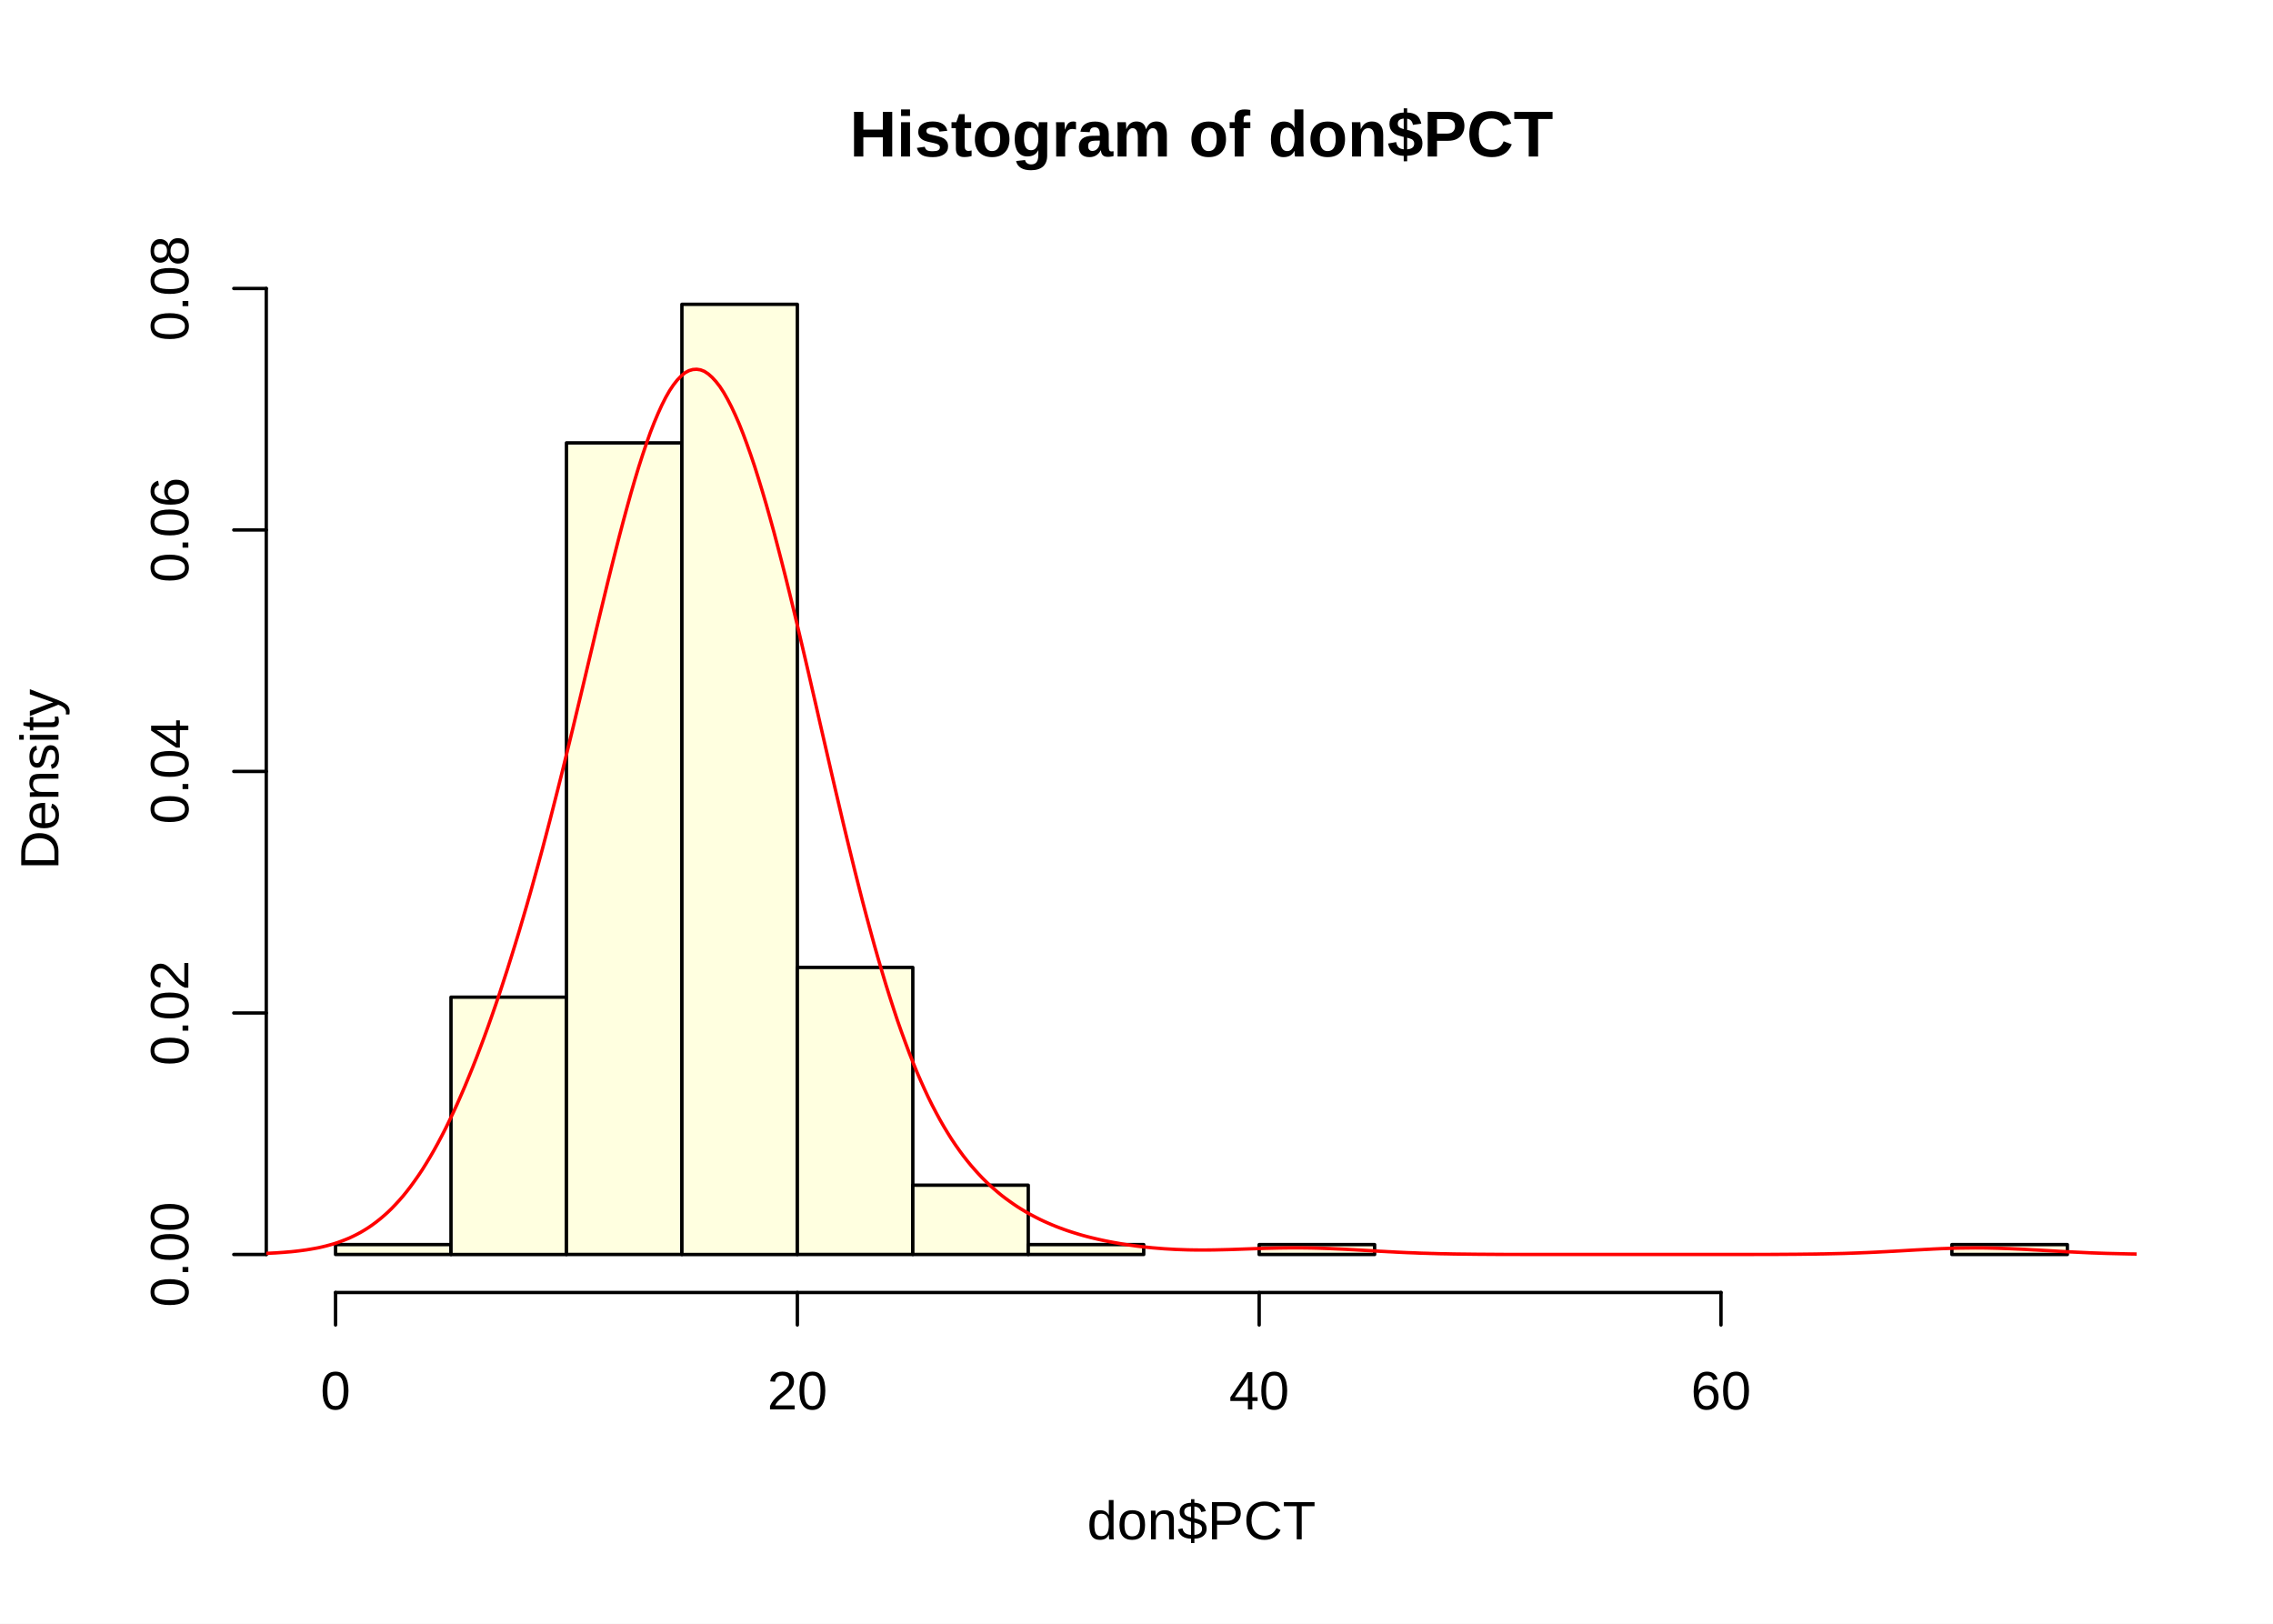
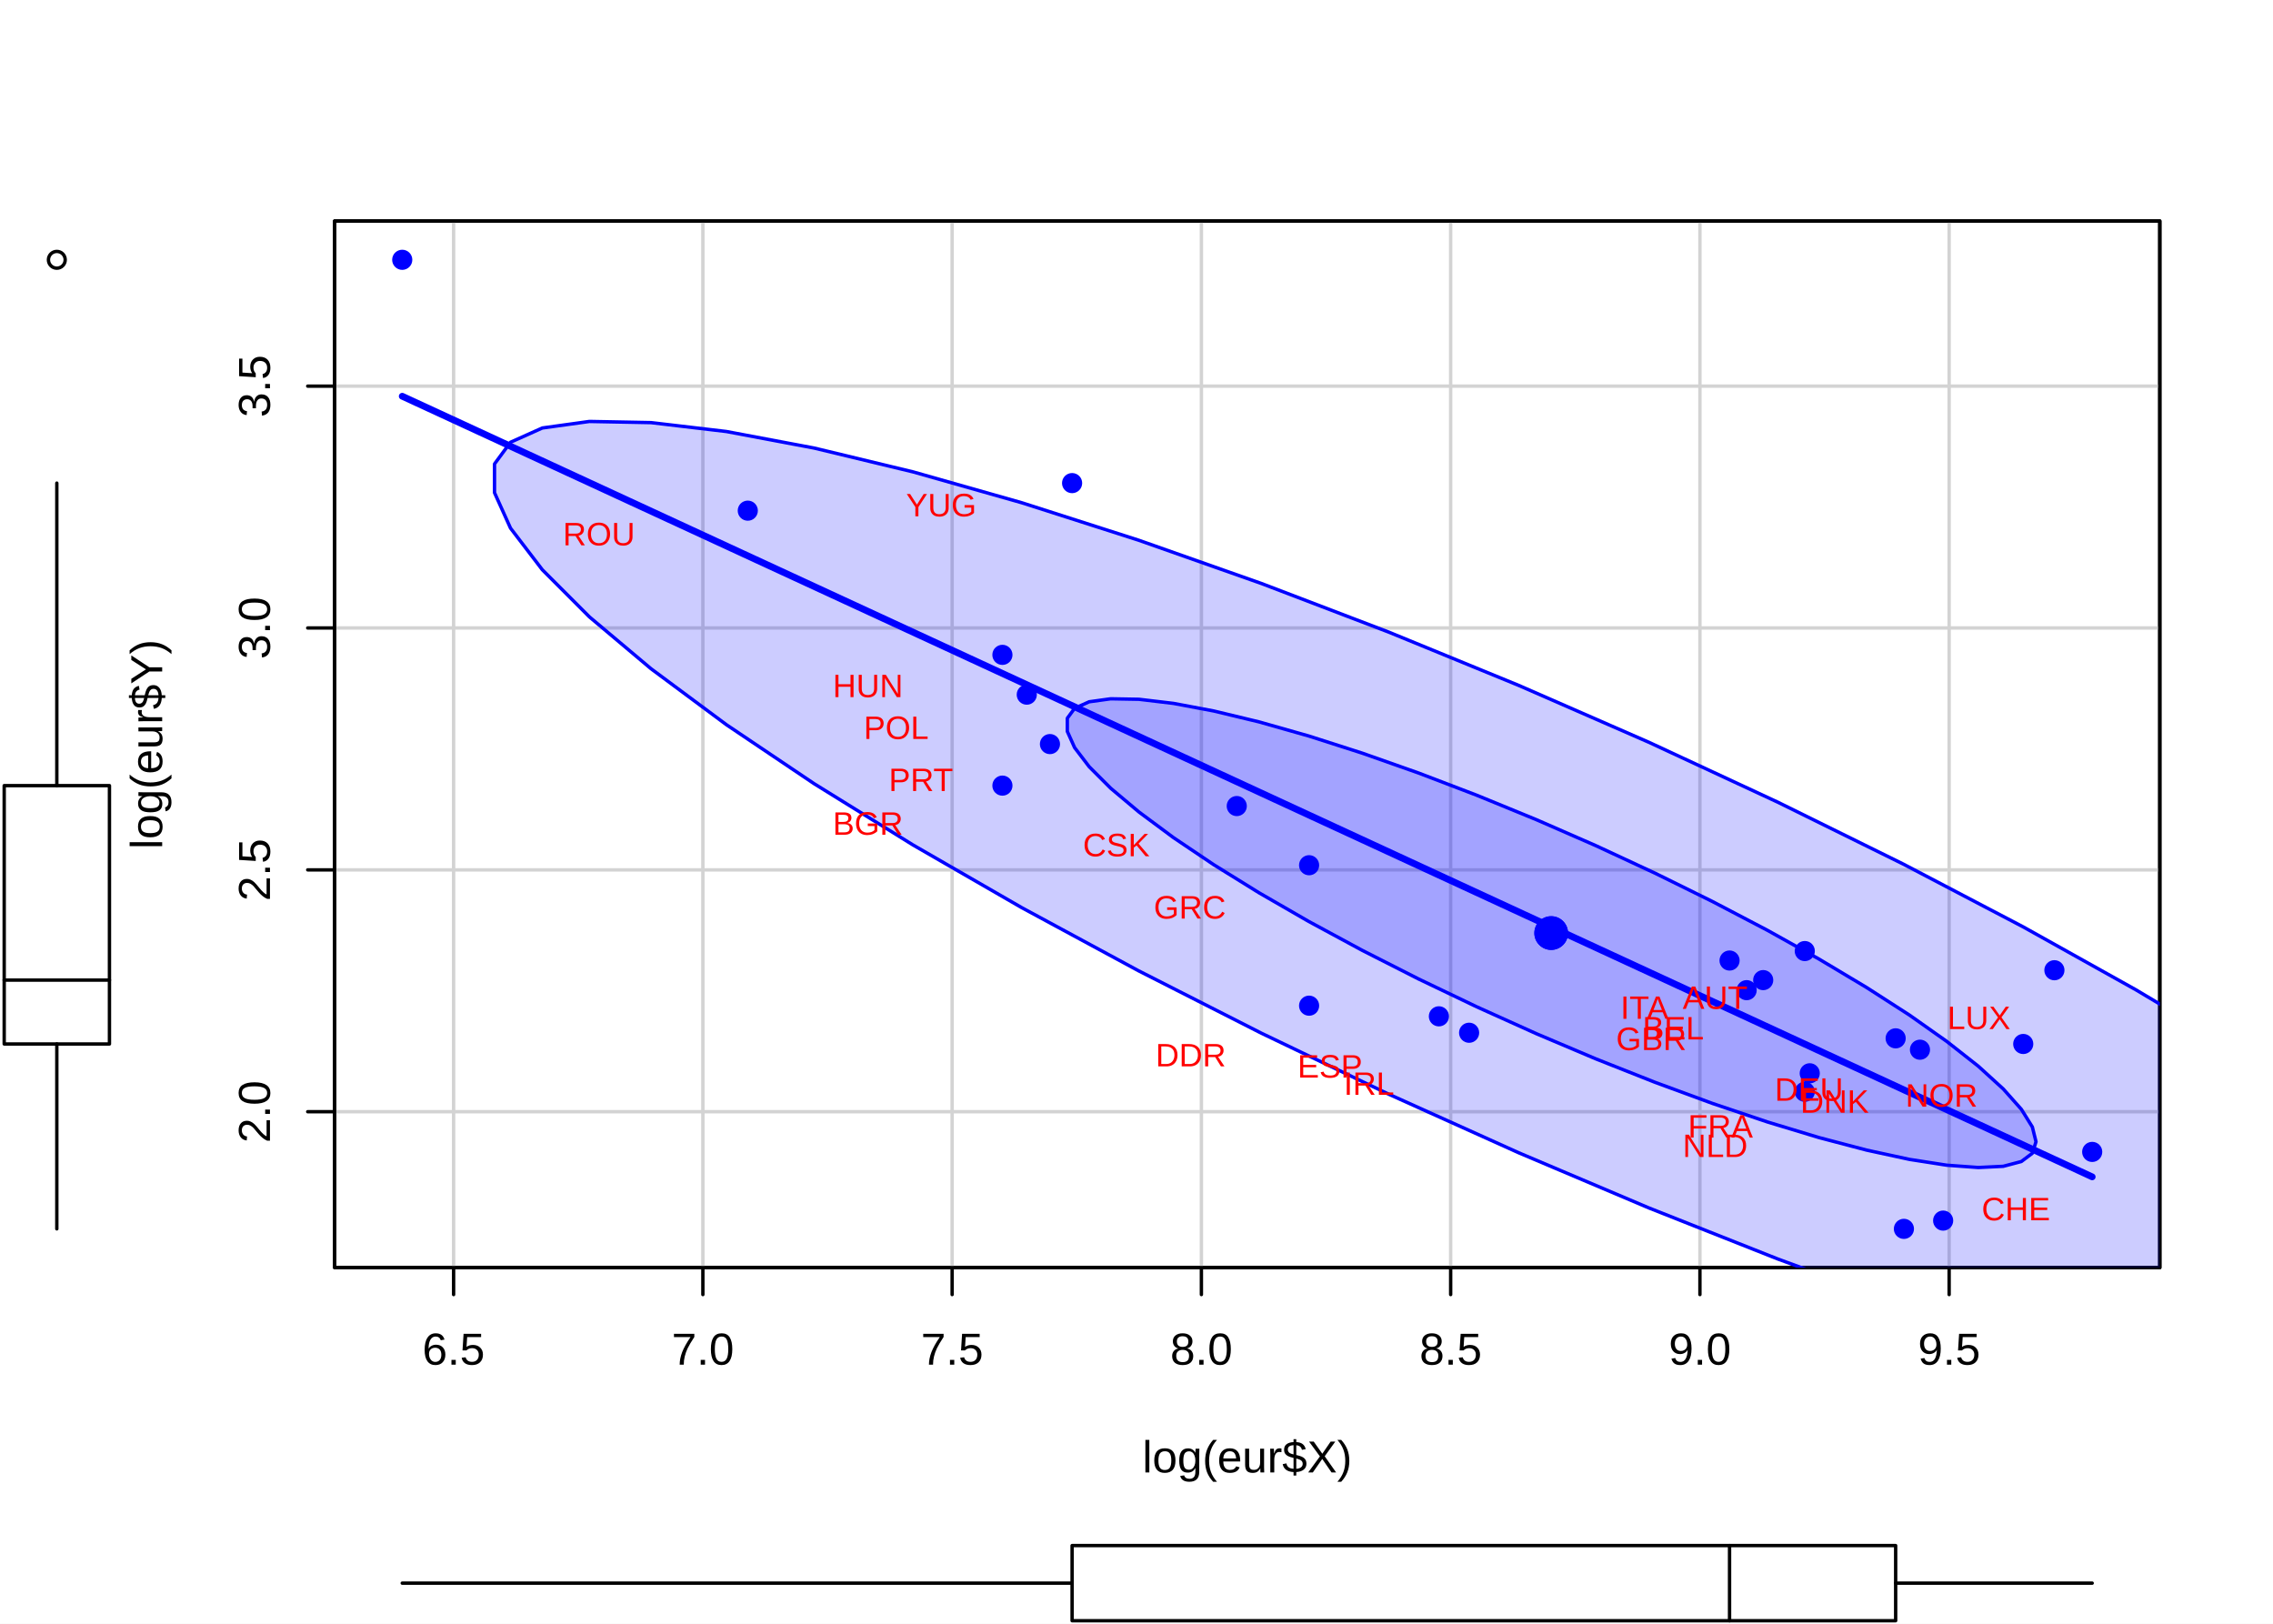
<svg xmlns="http://www.w3.org/2000/svg" class="svglite" width="504.00pt" height="360.00pt" viewBox="0 0 504.00 360.00">
  <defs>
    <style type="text/css">
    .svglite line, .svglite polyline, .svglite polygon, .svglite path, .svglite rect, .svglite circle {
      fill: none;
      stroke: #000000;
      stroke-linecap: round;
      stroke-linejoin: round;
      stroke-miterlimit: 10.00;
    }
    .svglite text {
      white-space: pre;
    }
  </style>
  </defs>
  <rect width="100%" height="100%" style="stroke: none; fill: #FFFFFF;" />
  <defs>
    <clipPath id="cpMC4wMHw1MDQuMDB8MC4wMHwzNjAuMDA=">
      <rect x="0.00" y="0.00" width="504.00" height="360.00" />
    </clipPath>
  </defs>
  <g clip-path="url(#cpMC4wMHw1MDQuMDB8MC4wMHwzNjAuMDA=)">
-     <text x="266.40" y="34.70" text-anchor="middle" style="font-size: 14.40px; font-weight: bold; font-family: &quot;Arial&quot;;" textLength="155.92px" lengthAdjust="spacingAndGlyphs">Histogram of don$PCT</text>
-     <text x="266.40" y="341.28" text-anchor="middle" style="font-size: 12.00px; font-family: &quot;Arial&quot;;" textLength="50.70px" lengthAdjust="spacingAndGlyphs">don$PCT</text>
-     <text transform="translate(12.96,172.80) rotate(-90)" text-anchor="middle" style="font-size: 12.00px; font-family: &quot;Arial&quot;;" textLength="40.01px" lengthAdjust="spacingAndGlyphs">Density</text>
-     <line x1="74.40" y1="286.56" x2="381.60" y2="286.56" style="stroke-width: 0.75;" />
-     <line x1="74.40" y1="286.56" x2="74.40" y2="293.76" style="stroke-width: 0.75;" />
-     <line x1="176.80" y1="286.56" x2="176.80" y2="293.76" style="stroke-width: 0.75;" />
-     <line x1="279.20" y1="286.56" x2="279.20" y2="293.76" style="stroke-width: 0.75;" />
-     <line x1="381.60" y1="286.56" x2="381.60" y2="293.76" style="stroke-width: 0.75;" />
-     <text x="74.40" y="312.48" text-anchor="middle" style="font-size: 12.00px; font-family: &quot;Arial&quot;;" textLength="6.67px" lengthAdjust="spacingAndGlyphs">0</text>
-     <text x="176.80" y="312.48" text-anchor="middle" style="font-size: 12.00px; font-family: &quot;Arial&quot;;" textLength="13.35px" lengthAdjust="spacingAndGlyphs">20</text>
-     <text x="279.20" y="312.48" text-anchor="middle" style="font-size: 12.00px; font-family: &quot;Arial&quot;;" textLength="13.35px" lengthAdjust="spacingAndGlyphs">40</text>
-     <text x="381.60" y="312.48" text-anchor="middle" style="font-size: 12.00px; font-family: &quot;Arial&quot;;" textLength="13.35px" lengthAdjust="spacingAndGlyphs">60</text>
-     <line x1="59.04" y1="278.13" x2="59.04" y2="63.96" style="stroke-width: 0.75;" />
-     <line x1="59.04" y1="278.13" x2="51.84" y2="278.13" style="stroke-width: 0.75;" />
-     <line x1="59.04" y1="224.59" x2="51.84" y2="224.59" style="stroke-width: 0.75;" />
-     <line x1="59.04" y1="171.04" x2="51.84" y2="171.04" style="stroke-width: 0.75;" />
-     <line x1="59.04" y1="117.50" x2="51.84" y2="117.50" style="stroke-width: 0.75;" />
-     <line x1="59.04" y1="63.96" x2="51.84" y2="63.96" style="stroke-width: 0.75;" />
-     <text transform="translate(41.76,278.13) rotate(-90)" text-anchor="middle" style="font-size: 12.00px; font-family: &quot;Arial&quot;;" textLength="23.36px" lengthAdjust="spacingAndGlyphs">0.00</text>
-     <text transform="translate(41.76,224.59) rotate(-90)" text-anchor="middle" style="font-size: 12.00px; font-family: &quot;Arial&quot;;" textLength="23.36px" lengthAdjust="spacingAndGlyphs">0.02</text>
-     <text transform="translate(41.76,171.04) rotate(-90)" text-anchor="middle" style="font-size: 12.00px; font-family: &quot;Arial&quot;;" textLength="23.36px" lengthAdjust="spacingAndGlyphs">0.04</text>
-     <text transform="translate(41.76,117.50) rotate(-90)" text-anchor="middle" style="font-size: 12.00px; font-family: &quot;Arial&quot;;" textLength="23.36px" lengthAdjust="spacingAndGlyphs">0.06</text>
-     <text transform="translate(41.76,63.96) rotate(-90)" text-anchor="middle" style="font-size: 12.00px; font-family: &quot;Arial&quot;;" textLength="23.36px" lengthAdjust="spacingAndGlyphs">0.08</text>
+ </g>
+   <defs>
+     <clipPath id="cpMC4wMHwyNS4yMHwwLjAwfDM0Mi4wMA==">
+       <rect x="0.00" y="0.00" width="25.20" height="342.00" />
+     </clipPath>
+   </defs>
+   <g clip-path="url(#cpMC4wMHwyNS4yMHwwLjAwfDM0Mi4wMA==)">
+ </g>
+   <defs>
+     <clipPath id="cpMC4wMHwyNS4yMHw0OS4wMHwyODEuMDQ=">
+       <rect x="0.00" y="49.00" width="25.20" height="232.04" />
+     </clipPath>
+   </defs>
+   <g clip-path="url(#cpMC4wMHwyNS4yMHw0OS4wMHwyODEuMDQ=)">
+     <polyline points="0.93,231.46 24.27,231.46 24.27,174.18 0.93,174.18 0.93,231.46 " style="stroke-width: 0.75;" />
+     <polyline points="0.93,217.30 24.27,217.30 " style="stroke-width: 0.75;" />
+     <polyline points="12.60,272.45 12.60,231.46 " style="stroke-width: 0.75;" />
+     <polyline points="12.60,174.18 12.60,107.11 " style="stroke-width: 0.75;" />
+     <circle cx="12.60" cy="57.60" r="1.86" style="stroke-width: 0.75;" />
  </g>
  <defs>
-     <clipPath id="cpNTkuMDR8NDczLjc2fDU5LjA0fDI4Ni41Ng==">
-       <rect x="59.04" y="59.04" width="414.72" height="227.52" />
+     <clipPath id="cpNzQuMjB8NDc4LjkwfDM0Mi4wMHwzNjAuMDA=">
+       <rect x="74.20" y="342.00" width="404.70" height="18.00" />
    </clipPath>
  </defs>
-   <g clip-path="url(#cpNTkuMDR8NDczLjc2fDU5LjA0fDI4Ni41Ng==)">
-     <rect x="74.40" y="275.94" width="25.60" height="2.19" style="stroke-width: 0.75; fill: #FFFFE0;" />
-     <rect x="100.00" y="221.08" width="25.60" height="57.06" style="stroke-width: 0.75; fill: #FFFFE0;" />
-     <rect x="125.60" y="98.19" width="25.60" height="179.94" style="stroke-width: 0.75; fill: #FFFFE0;" />
-     <rect x="151.20" y="67.47" width="25.60" height="210.67" style="stroke-width: 0.75; fill: #FFFFE0;" />
-     <rect x="176.80" y="214.49" width="25.60" height="63.64" style="stroke-width: 0.75; fill: #FFFFE0;" />
-     <rect x="202.40" y="262.77" width="25.60" height="15.36" style="stroke-width: 0.75; fill: #FFFFE0;" />
-     <rect x="228.00" y="275.94" width="25.60" height="2.19" style="stroke-width: 0.75; fill: #FFFFE0;" />
-     <rect x="253.60" y="278.13" width="25.60" height="0.00" style="stroke-width: 0.75; fill: #FFFFE0;" />
-     <rect x="279.20" y="275.94" width="25.60" height="2.19" style="stroke-width: 0.75; fill: #FFFFE0;" />
-     <rect x="304.80" y="278.13" width="25.60" height="0.00" style="stroke-width: 0.75; fill: #FFFFE0;" />
-     <rect x="330.40" y="278.13" width="25.60" height="0.00" style="stroke-width: 0.75; fill: #FFFFE0;" />
-     <rect x="356.00" y="278.13" width="25.60" height="0.00" style="stroke-width: 0.75; fill: #FFFFE0;" />
-     <rect x="381.60" y="278.13" width="25.60" height="0.00" style="stroke-width: 0.75; fill: #FFFFE0;" />
-     <rect x="407.20" y="278.13" width="25.60" height="0.00" style="stroke-width: 0.75; fill: #FFFFE0;" />
-     <rect x="432.80" y="275.94" width="25.60" height="2.19" style="stroke-width: 0.75; fill: #FFFFE0;" />
-     <polyline points="46.57,278.11 47.42,278.11 48.28,278.10 49.14,278.09 49.99,278.09 50.85,278.08 51.71,278.07 52.56,278.06 53.42,278.04 54.27,278.03 55.13,278.01 55.99,277.99 56.84,277.96 57.70,277.94 58.56,277.90 59.41,277.87 60.27,277.82 61.13,277.78 61.98,277.72 62.84,277.66 63.69,277.59 64.55,277.52 65.41,277.43 66.26,277.33 67.12,277.22 67.98,277.10 68.83,276.96 69.69,276.81 70.55,276.65 71.40,276.46 72.26,276.25 73.11,276.02 73.97,275.78 74.83,275.50 75.68,275.19 76.54,274.86 77.40,274.51 78.25,274.11 79.11,273.68 79.97,273.22 80.82,272.72 81.68,272.18 82.53,271.59 83.39,270.96 84.25,270.28 85.10,269.56 85.96,268.79 86.82,267.96 87.67,267.07 88.53,266.14 89.39,265.15 90.24,264.10 91.10,262.98 91.95,261.81 92.81,260.58 93.67,259.29 94.52,257.92 95.38,256.50 96.24,255.01 97.09,253.47 97.95,251.85 98.81,250.17 99.66,248.43 100.52,246.63 101.38,244.76 102.23,242.82 103.09,240.83 103.94,238.77 104.80,236.66 105.66,234.48 106.51,232.24 107.37,229.94 108.23,227.58 109.08,225.17 109.94,222.69 110.80,220.15 111.65,217.55 112.51,214.90 113.36,212.19 114.22,209.42 115.08,206.59 115.93,203.70 116.79,200.77 117.65,197.76 118.50,194.69 119.36,191.58 120.22,188.41 121.07,185.19 121.93,181.90 122.78,178.57 123.64,175.19 124.50,171.78 125.35,168.31 126.21,164.80 127.07,161.26 127.92,157.70 128.78,154.12 129.64,150.51 130.49,146.91 131.35,143.30 132.20,139.69 133.06,136.11 133.92,132.56 134.77,129.04 135.63,125.57 136.49,122.15 137.34,118.82 138.20,115.56 139.06,112.39 139.91,109.32 140.77,106.36 141.62,103.55 142.48,100.87 143.34,98.32 144.19,95.91 145.05,93.71 145.91,91.67 146.76,89.80 147.62,88.10 148.48,86.60 149.33,85.33 150.19,84.24 151.05,83.35 151.90,82.64 152.76,82.18 153.61,81.93 154.47,81.87 155.33,82.00 156.18,82.33 157.04,82.90 157.90,83.66 158.75,84.59 159.61,85.69 160.47,87.01 161.32,88.51 162.18,90.17 163.03,91.99 163.89,93.96 164.75,96.12 165.60,98.41 166.46,100.83 167.32,103.38 168.17,106.07 169.03,108.89 169.89,111.81 170.74,114.83 171.60,117.94 172.45,121.17 173.31,124.48 174.17,127.86 175.02,131.30 175.88,134.81 176.74,138.39 177.59,142.00 178.45,145.65 179.31,149.34 180.16,153.05 181.02,156.77 181.87,160.51 182.73,164.24 183.59,167.97 184.44,171.68 185.30,175.37 186.16,179.02 187.01,182.65 187.87,186.22 188.73,189.74 189.58,193.21 190.44,196.62 191.29,199.96 192.15,203.22 193.01,206.40 193.86,209.50 194.72,212.53 195.58,215.46 196.43,218.29 197.29,221.03 198.15,223.69 199.00,226.26 199.86,228.70 200.72,231.06 201.57,233.34 202.43,235.52 203.28,237.61 204.14,239.59 205.00,241.50 205.85,243.32 206.71,245.06 207.57,246.70 208.42,248.27 209.28,249.77 210.14,251.19 210.99,252.55 211.85,253.83 212.70,255.04 213.56,256.21 214.42,257.31 215.27,258.35 216.13,259.34 216.99,260.29 217.84,261.19 218.70,262.04 219.56,262.85 220.41,263.61 221.27,264.35 222.12,265.05 222.98,265.71 223.84,266.33 224.69,266.93 225.55,267.51 226.41,268.05 227.26,268.56 228.12,269.06 228.98,269.52 229.83,269.97 230.69,270.40 231.54,270.80 232.40,271.18 233.26,271.55 234.11,271.90 234.97,272.23 235.83,272.55 236.68,272.85 237.54,273.13 238.40,273.40 239.25,273.66 240.11,273.91 240.96,274.14 241.82,274.36 242.68,274.57 243.53,274.77 244.39,274.96 245.25,275.14 246.10,275.31 246.96,275.47 247.82,275.62 248.67,275.77 249.53,275.91 250.39,276.03 251.24,276.15 252.10,276.27 252.95,276.37 253.81,276.47 254.67,276.56 255.52,276.65 256.38,276.72 257.24,276.79 258.09,276.86 258.95,276.91 259.81,276.96 260.66,277.01 261.52,277.04 262.37,277.07 263.23,277.10 264.09,277.12 264.94,277.13 265.80,277.14 266.66,277.14 267.51,277.14 268.37,277.13 269.23,277.12 270.08,277.10 270.94,277.08 271.79,277.06 272.65,277.04 273.51,277.01 274.36,276.98 275.22,276.95 276.08,276.92 276.93,276.89 277.79,276.86 278.65,276.83 279.50,276.80 280.36,276.77 281.21,276.75 282.07,276.73 282.93,276.71 283.78,276.69 284.64,276.68 285.50,276.67 286.35,276.66 287.21,276.66 288.07,276.66 288.92,276.67 289.78,276.68 290.63,276.69 291.49,276.71 292.35,276.73 293.20,276.76 294.06,276.79 294.92,276.82 295.77,276.86 296.63,276.90 297.49,276.94 298.34,276.98 299.20,277.03 300.06,277.07 300.91,277.12 301.77,277.17 302.62,277.22 303.48,277.27 304.34,277.32 305.19,277.37 306.05,277.42 306.91,277.46 307.76,277.51 308.62,277.55 309.48,277.60 310.33,277.64 311.19,277.68 312.04,277.72 312.90,277.75 313.76,277.78 314.61,277.82 315.47,277.85 316.33,277.87 317.18,277.90 318.04,277.92 318.90,277.95 319.75,277.97 320.61,277.98 321.46,278.00 322.32,278.02 323.18,278.03 324.03,278.04 324.89,278.05 325.75,278.06 326.60,278.07 327.46,278.08 328.32,278.09 329.17,278.09 330.03,278.10 330.88,278.10 331.74,278.11 332.60,278.11 333.45,278.12 334.31,278.12 335.17,278.12 336.02,278.12 336.88,278.12 337.74,278.13 338.59,278.13 339.45,278.13 340.30,278.13 341.16,278.13 342.02,278.13 342.87,278.13 343.73,278.13 344.59,278.13 345.44,278.13 346.30,278.13 347.16,278.13 348.01,278.13 348.87,278.13 349.73,278.13 350.58,278.13 351.44,278.13 352.29,278.13 353.15,278.13 354.01,278.13 354.86,278.13 355.72,278.13 356.58,278.13 357.43,278.13 358.29,278.13 359.15,278.13 360.00,278.13 360.86,278.13 361.71,278.13 362.57,278.13 363.43,278.13 364.28,278.13 365.14,278.13 366.00,278.13 366.85,278.13 367.71,278.13 368.57,278.13 369.42,278.13 370.28,278.13 371.13,278.13 371.99,278.13 372.85,278.13 373.70,278.13 374.56,278.13 375.42,278.13 376.27,278.13 377.13,278.13 377.99,278.13 378.84,278.13 379.70,278.13 380.55,278.13 381.41,278.13 382.27,278.13 383.12,278.13 383.98,278.13 384.84,278.13 385.69,278.13 386.55,278.13 387.41,278.13 388.26,278.13 389.12,278.12 389.97,278.12 390.83,278.12 391.69,278.12 392.54,278.12 393.40,278.11 394.26,278.11 395.11,278.10 395.97,278.10 396.83,278.09 397.68,278.09 398.54,278.08 399.40,278.07 400.25,278.06 401.11,278.05 401.96,278.04 402.82,278.03 403.68,278.01 404.53,278.00 405.39,277.98 406.25,277.96 407.10,277.94 407.96,277.92 408.82,277.90 409.67,277.87 410.53,277.84 411.38,277.81 412.24,277.78 413.10,277.74 413.95,277.71 414.81,277.67 415.67,277.63 416.52,277.59 417.38,277.54 418.24,277.50 419.09,277.45 419.95,277.41 420.80,277.36 421.66,277.31 422.52,277.26 423.37,277.21 424.23,277.16 425.09,277.11 425.94,277.07 426.80,277.02 427.66,276.98 428.51,276.93 429.37,276.89 430.22,276.85 431.08,276.82 431.94,276.79 432.79,276.76 433.65,276.73 434.51,276.71 435.36,276.70 436.22,276.69 437.08,276.68 437.93,276.67 438.79,276.68 439.64,276.68 440.50,276.69 441.36,276.71 442.21,276.73 443.07,276.75 443.93,276.78 444.78,276.81 445.64,276.84 446.50,276.88 447.35,276.92 448.21,276.96 449.07,277.00 449.92,277.05 450.78,277.10 451.63,277.14 452.49,277.19 453.35,277.24 454.20,277.29 455.06,277.34 455.92,277.39 456.77,277.44 457.63,277.48 458.49,277.53 459.34,277.57 460.20,277.61 461.05,277.65 461.91,277.69 462.77,277.73 463.62,277.77 464.48,277.80 465.34,277.83 466.19,277.86 467.05,277.89 467.91,277.91 468.76,277.93 469.62,277.95 470.47,277.97 471.33,277.99 472.19,278.01 473.04,278.02 473.90,278.04 474.76,278.05 475.61,278.06 476.47,278.07 477.33,278.08 478.18,278.08 479.04,278.09 479.89,278.10 480.75,278.10 481.61,278.11 482.46,278.11 483.32,278.11 484.18,278.12 " style="stroke-width: 0.75; stroke: #FF0000;" />
+   <g clip-path="url(#cpNzQuMjB8NDc4LjkwfDM0Mi4wMHwzNjAuMDA=)">
+ </g>
+   <defs>
+     <clipPath id="cpMjUuMjB8NTA0LjAwfDM0Mi4wMHwzNjAuMDA=">
+       <rect x="25.20" y="342.00" width="478.80" height="18.00" />
+     </clipPath>
+   </defs>
+   <g clip-path="url(#cpMjUuMjB8NTA0LjAwfDM0Mi4wMHwzNjAuMDA=)">
+ </g>
+   <g clip-path="url(#cpNzQuMjB8NDc4LjkwfDM0Mi4wMHwzNjAuMDA=)">
+     <polyline points="237.72,359.33 237.72,342.67 420.33,342.67 420.33,359.33 237.72,359.33 " style="stroke-width: 0.75;" />
+     <polyline points="383.50,359.33 383.50,342.67 " style="stroke-width: 0.75;" />
+     <polyline points="89.19,351.00 237.72,351.00 " style="stroke-width: 0.75;" />
+     <polyline points="420.33,351.00 463.91,351.00 " style="stroke-width: 0.75;" />
+   </g>
+   <defs>
+     <clipPath id="cpNzQuMjB8NDc4LjkwfDQ5LjAwfDI4MS4wNA==">
+       <rect x="74.20" y="49.00" width="404.70" height="232.04" />
+     </clipPath>
+   </defs>
+   <g clip-path="url(#cpNzQuMjB8NDc4LjkwfDQ5LjAwfDI4MS4wNA==)">
+ </g>
+   <g clip-path="url(#cpMC4wMHw1MDQuMDB8MC4wMHwzNjAuMDA=)">
+     <line x1="100.58" y1="281.04" x2="432.19" y2="281.04" style="stroke-width: 0.75;" />
+     <line x1="100.58" y1="281.04" x2="100.58" y2="287.02" style="stroke-width: 0.75;" />
+     <line x1="155.85" y1="281.04" x2="155.85" y2="287.02" style="stroke-width: 0.75;" />
+     <line x1="211.12" y1="281.04" x2="211.12" y2="287.02" style="stroke-width: 0.75;" />
+     <line x1="266.39" y1="281.04" x2="266.39" y2="287.02" style="stroke-width: 0.75;" />
+     <line x1="321.66" y1="281.04" x2="321.66" y2="287.02" style="stroke-width: 0.75;" />
+     <line x1="376.93" y1="281.04" x2="376.93" y2="287.02" style="stroke-width: 0.75;" />
+     <line x1="432.19" y1="281.04" x2="432.19" y2="287.02" style="stroke-width: 0.75;" />
+     <text x="100.58" y="302.56" text-anchor="middle" style="font-size: 9.96px; font-family: &quot;Arial&quot;;" textLength="13.84px" lengthAdjust="spacingAndGlyphs">6.5</text>
+     <text x="155.85" y="302.56" text-anchor="middle" style="font-size: 9.96px; font-family: &quot;Arial&quot;;" textLength="13.84px" lengthAdjust="spacingAndGlyphs">7.0</text>
+     <text x="211.12" y="302.56" text-anchor="middle" style="font-size: 9.96px; font-family: &quot;Arial&quot;;" textLength="13.84px" lengthAdjust="spacingAndGlyphs">7.5</text>
+     <text x="266.39" y="302.56" text-anchor="middle" style="font-size: 9.96px; font-family: &quot;Arial&quot;;" textLength="13.84px" lengthAdjust="spacingAndGlyphs">8.0</text>
+     <text x="321.66" y="302.56" text-anchor="middle" style="font-size: 9.96px; font-family: &quot;Arial&quot;;" textLength="13.84px" lengthAdjust="spacingAndGlyphs">8.5</text>
+     <text x="376.93" y="302.56" text-anchor="middle" style="font-size: 9.96px; font-family: &quot;Arial&quot;;" textLength="13.84px" lengthAdjust="spacingAndGlyphs">9.0</text>
+     <text x="432.19" y="302.56" text-anchor="middle" style="font-size: 9.96px; font-family: &quot;Arial&quot;;" textLength="13.84px" lengthAdjust="spacingAndGlyphs">9.5</text>
+     <line x1="74.20" y1="246.48" x2="74.20" y2="85.61" style="stroke-width: 0.75;" />
+     <line x1="74.20" y1="246.48" x2="68.23" y2="246.48" style="stroke-width: 0.75;" />
+     <line x1="74.20" y1="192.86" x2="68.23" y2="192.86" style="stroke-width: 0.75;" />
+     <line x1="74.20" y1="139.23" x2="68.23" y2="139.23" style="stroke-width: 0.75;" />
+     <line x1="74.20" y1="85.61" x2="68.23" y2="85.61" style="stroke-width: 0.75;" />
+     <text transform="translate(59.86,246.48) rotate(-90)" text-anchor="middle" style="font-size: 9.96px; font-family: &quot;Arial&quot;;" textLength="13.84px" lengthAdjust="spacingAndGlyphs">2.0</text>
+     <text transform="translate(59.86,192.86) rotate(-90)" text-anchor="middle" style="font-size: 9.96px; font-family: &quot;Arial&quot;;" textLength="13.84px" lengthAdjust="spacingAndGlyphs">2.5</text>
+     <text transform="translate(59.86,139.23) rotate(-90)" text-anchor="middle" style="font-size: 9.96px; font-family: &quot;Arial&quot;;" textLength="13.84px" lengthAdjust="spacingAndGlyphs">3.0</text>
+     <text transform="translate(59.86,85.61) rotate(-90)" text-anchor="middle" style="font-size: 9.96px; font-family: &quot;Arial&quot;;" textLength="13.84px" lengthAdjust="spacingAndGlyphs">3.5</text>
+     <polygon points="74.20,281.04 478.90,281.04 478.90,49.00 74.20,49.00 " style="stroke-width: 0.75;" />
+   </g>
+   <defs>
+     <clipPath id="cpMjUuMjB8NTA0LjAwfDAuMDB8MzQyLjAw">
+       <rect x="25.20" y="0.00" width="478.80" height="342.00" />
+     </clipPath>
+   </defs>
+   <g clip-path="url(#cpMjUuMjB8NTA0LjAwfDAuMDB8MzQyLjAw)">
+     <text x="276.55" y="326.46" text-anchor="middle" style="font-size: 9.96px; font-family: &quot;Arial&quot;;" textLength="46.47px" lengthAdjust="spacingAndGlyphs">log(eur$X)</text>
+     <text transform="translate(35.96,165.02) rotate(-90)" text-anchor="middle" style="font-size: 9.96px; font-family: &quot;Arial&quot;;" textLength="46.47px" lengthAdjust="spacingAndGlyphs">log(eur$Y)</text>
+   </g>
+   <g clip-path="url(#cpNzQuMjB8NDc4LjkwfDQ5LjAwfDI4MS4wNA==)">
+     <line x1="100.58" y1="281.04" x2="100.58" y2="49.00" style="stroke-width: 0.75; stroke: #D3D3D3;" />
+     <line x1="155.85" y1="281.04" x2="155.85" y2="49.00" style="stroke-width: 0.75; stroke: #D3D3D3;" />
+     <line x1="211.12" y1="281.04" x2="211.12" y2="49.00" style="stroke-width: 0.75; stroke: #D3D3D3;" />
+     <line x1="266.39" y1="281.04" x2="266.39" y2="49.00" style="stroke-width: 0.75; stroke: #D3D3D3;" />
+     <line x1="321.66" y1="281.04" x2="321.66" y2="49.00" style="stroke-width: 0.75; stroke: #D3D3D3;" />
+     <line x1="376.93" y1="281.04" x2="376.93" y2="49.00" style="stroke-width: 0.75; stroke: #D3D3D3;" />
+     <line x1="432.19" y1="281.04" x2="432.19" y2="49.00" style="stroke-width: 0.75; stroke: #D3D3D3;" />
+     <line x1="74.20" y1="246.48" x2="478.90" y2="246.48" style="stroke-width: 0.75; stroke: #D3D3D3;" />
+     <line x1="74.20" y1="192.86" x2="478.90" y2="192.86" style="stroke-width: 0.75; stroke: #D3D3D3;" />
+     <line x1="74.20" y1="139.23" x2="478.90" y2="139.23" style="stroke-width: 0.75; stroke: #D3D3D3;" />
+     <line x1="74.20" y1="85.61" x2="478.90" y2="85.61" style="stroke-width: 0.75; stroke: #D3D3D3;" />
+   </g>
+   <g clip-path="url(#cpMC4wMHw1MDQuMDB8MC4wMHwzNjAuMDA=)">
+     <polygon points="74.20,281.04 478.90,281.04 478.90,49.00 74.20,49.00 " style="stroke-width: 0.75;" />
+   </g>
+   <g clip-path="url(#cpNzQuMjB8NDc4LjkwfDQ5LjAwfDI4MS4wNA==)">
+     <circle cx="89.19" cy="57.60" r="1.86" style="stroke-width: 0.75; stroke: #0000FF; fill: #0000FF;" />
+     <circle cx="400.18" cy="210.86" r="1.86" style="stroke-width: 0.75; stroke: #0000FF; fill: #0000FF;" />
+     <circle cx="390.96" cy="217.30" r="1.86" style="stroke-width: 0.75; stroke: #0000FF; fill: #0000FF;" />
+     <circle cx="222.27" cy="174.18" r="1.86" style="stroke-width: 0.75; stroke: #0000FF; fill: #0000FF;" />
+     <circle cx="463.91" cy="255.39" r="1.86" style="stroke-width: 0.75; stroke: #0000FF; fill: #0000FF;" />
+     <circle cx="274.23" cy="178.71" r="1.86" style="stroke-width: 0.75; stroke: #0000FF; fill: #0000FF;" />
+     <circle cx="290.27" cy="222.97" r="1.86" style="stroke-width: 0.75; stroke: #0000FF; fill: #0000FF;" />
+     <circle cx="420.33" cy="230.21" r="1.86" style="stroke-width: 0.75; stroke: #0000FF; fill: #0000FF;" />
+     <circle cx="425.72" cy="232.73" r="1.86" style="stroke-width: 0.75; stroke: #0000FF; fill: #0000FF;" />
+     <circle cx="319.05" cy="225.33" r="1.86" style="stroke-width: 0.75; stroke: #0000FF; fill: #0000FF;" />
+     <circle cx="422.16" cy="272.45" r="1.86" style="stroke-width: 0.75; stroke: #0000FF; fill: #0000FF;" />
+     <circle cx="401.28" cy="237.96" r="1.86" style="stroke-width: 0.75; stroke: #0000FF; fill: #0000FF;" />
+     <circle cx="387.29" cy="219.53" r="1.86" style="stroke-width: 0.75; stroke: #0000FF; fill: #0000FF;" />
+     <circle cx="290.27" cy="191.83" r="1.86" style="stroke-width: 0.75; stroke: #0000FF; fill: #0000FF;" />
+     <circle cx="222.27" cy="145.19" r="1.86" style="stroke-width: 0.75; stroke: #0000FF; fill: #0000FF;" />
+     <circle cx="325.75" cy="228.97" r="1.86" style="stroke-width: 0.75; stroke: #0000FF; fill: #0000FF;" />
+     <circle cx="383.50" cy="212.96" r="1.86" style="stroke-width: 0.75; stroke: #0000FF; fill: #0000FF;" />
+     <circle cx="455.53" cy="215.11" r="1.86" style="stroke-width: 0.75; stroke: #0000FF; fill: #0000FF;" />
+     <circle cx="400.18" cy="242.06" r="1.86" style="stroke-width: 0.75; stroke: #0000FF; fill: #0000FF;" />
+     <circle cx="448.62" cy="231.46" r="1.86" style="stroke-width: 0.75; stroke: #0000FF; fill: #0000FF;" />
+     <circle cx="227.67" cy="154.01" r="1.86" style="stroke-width: 0.75; stroke: #0000FF; fill: #0000FF;" />
+     <circle cx="232.81" cy="164.97" r="1.86" style="stroke-width: 0.75; stroke: #0000FF; fill: #0000FF;" />
+     <circle cx="165.81" cy="113.22" r="1.86" style="stroke-width: 0.75; stroke: #0000FF; fill: #0000FF;" />
+     <circle cx="430.86" cy="270.62" r="1.86" style="stroke-width: 0.75; stroke: #0000FF; fill: #0000FF;" />
+     <circle cx="237.72" cy="107.11" r="1.86" style="stroke-width: 0.75; stroke: #0000FF; fill: #0000FF;" />
+     <polyline points="89.19,87.85 463.91,260.92 " style="stroke-width: 1.50; stroke: #0000FF;" />
+     <polyline points="451.45,253.13 450.64,249.86 448.20,245.94 444.19,241.43 438.66,236.39 431.69,230.91 423.40,225.06 413.89,218.94 403.33,212.63 391.87,206.24 379.68,199.86 366.95,193.58 353.87,187.50 340.64,181.72 327.46,176.32 314.53,171.38 302.05,166.98 290.20,163.18 279.17,160.05 269.12,157.63 260.20,155.95 252.56,155.04 246.29,154.93 241.51,155.59 238.28,157.04 236.66,159.24 236.66,162.16 238.28,165.76 241.51,169.99 246.29,174.77 252.56,180.04 260.20,185.71 269.12,191.71 279.17,197.94 290.20,204.30 302.05,210.70 314.53,217.04 327.46,223.23 340.64,229.17 353.87,234.77 366.95,239.95 379.68,244.63 391.87,248.74 403.33,252.21 413.89,254.99 423.40,257.05 431.69,258.34 438.66,258.85 444.19,258.58 448.20,257.52 450.64,255.69 451.45,253.13 " style="stroke-width: 0.75; stroke: #0000FF;" />
+     <polygon points="451.45,253.13 450.64,249.86 448.20,245.94 444.19,241.43 438.66,236.39 431.69,230.91 423.40,225.06 413.89,218.94 403.33,212.63 391.87,206.24 379.68,199.86 366.95,193.58 353.87,187.50 340.64,181.72 327.46,176.32 314.53,171.38 302.05,166.98 290.20,163.18 279.17,160.05 269.12,157.63 260.20,155.95 252.56,155.04 246.29,154.93 241.51,155.59 238.28,157.04 236.66,159.24 236.66,162.16 238.28,165.76 241.51,169.99 246.29,174.77 252.56,180.04 260.20,185.71 269.12,191.71 279.17,197.94 290.20,204.30 302.05,210.70 314.53,217.04 327.46,223.23 340.64,229.17 353.87,234.77 366.95,239.95 379.68,244.63 391.87,248.74 403.33,252.21 413.89,254.99 423.40,257.05 431.69,258.34 438.66,258.85 444.19,258.58 448.20,257.52 450.64,255.69 451.45,253.13 " style="stroke-width: 0.75; stroke: none; fill: #0000FF; fill-opacity: 0.20;" />
+     <circle cx="343.95" cy="206.87" r="3.36" style="stroke-width: 0.75; stroke: #0000FF; fill: #0000FF;" />
+     <polyline points="578.70,307.88 576.93,300.75 571.61,292.19 562.85,282.34 550.77,271.34 535.56,259.37 517.44,246.60 496.69,233.23 473.62,219.46 448.59,205.49 421.97,191.55 394.17,177.84 365.61,164.57 336.72,151.95 307.94,140.15 279.71,129.37 252.45,119.76 226.58,111.47 202.48,104.63 180.53,99.34 161.06,95.67 144.36,93.70 130.69,93.44 120.25,94.89 113.20,98.05 109.65,102.86 109.65,109.24 113.20,117.10 120.25,126.32 130.69,136.77 144.36,148.27 161.06,160.67 180.53,173.76 202.48,187.36 226.58,201.25 252.45,215.23 279.71,229.08 307.94,242.60 336.72,255.57 365.61,267.81 394.17,279.12 421.97,289.33 448.59,298.30 473.62,305.88 496.69,311.96 517.44,316.44 535.56,319.27 550.77,320.39 562.85,319.79 571.61,317.48 576.93,313.49 578.70,307.88 " style="stroke-width: 0.75; stroke: #0000FF;" />
+     <polygon points="578.70,307.88 576.93,300.75 571.61,292.19 562.85,282.34 550.77,271.34 535.56,259.37 517.44,246.60 496.69,233.23 473.62,219.46 448.59,205.49 421.97,191.55 394.17,177.84 365.61,164.57 336.72,151.95 307.94,140.15 279.71,129.37 252.45,119.76 226.58,111.47 202.48,104.63 180.53,99.34 161.06,95.67 144.36,93.70 130.69,93.44 120.25,94.89 113.20,98.05 109.65,102.86 109.65,109.24 113.20,117.10 120.25,126.32 130.69,136.77 144.36,148.27 161.06,160.67 180.53,173.76 202.48,187.36 226.58,201.25 252.45,215.23 279.71,229.08 307.94,242.60 336.72,255.57 365.61,267.81 394.17,279.12 421.97,289.33 448.59,298.30 473.62,305.88 496.69,311.96 517.44,316.44 535.56,319.27 550.77,320.39 562.85,319.79 571.61,317.48 576.93,313.49 578.70,307.88 " style="stroke-width: 0.75; stroke: none; fill: #0000FF; fill-opacity: 0.20;" />
+     <circle cx="343.95" cy="206.87" r="3.36" style="stroke-width: 0.75; stroke: #0000FF; fill: #0000FF;" />
+     <text x="60.16" y="62.35" text-anchor="end" style="font-size: 7.20px;fill: #FF0000; font-family: &quot;Arial&quot;;" textLength="13.59px" lengthAdjust="spacingAndGlyphs">ALB</text>
+     <text x="387.51" y="223.68" text-anchor="end" style="font-size: 7.20px;fill: #FF0000; font-family: &quot;Arial&quot;;" textLength="14.38px" lengthAdjust="spacingAndGlyphs">AUT</text>
+     <text x="377.81" y="230.45" text-anchor="end" style="font-size: 7.20px;fill: #FF0000; font-family: &quot;Arial&quot;;" textLength="13.59px" lengthAdjust="spacingAndGlyphs">BEL</text>
+     <text x="200.25" y="185.07" text-anchor="end" style="font-size: 7.20px;fill: #FF0000; font-family: &quot;Arial&quot;;" textLength="15.57px" lengthAdjust="spacingAndGlyphs">BGR</text>
+     <text x="454.60" y="270.55" text-anchor="end" style="font-size: 7.20px;fill: #FF0000; font-family: &quot;Arial&quot;;" textLength="15.18px" lengthAdjust="spacingAndGlyphs">CHE</text>
+     <text x="254.93" y="189.84" text-anchor="end" style="font-size: 7.20px;fill: #FF0000; font-family: &quot;Arial&quot;;" textLength="14.78px" lengthAdjust="spacingAndGlyphs">CSK</text>
+     <text x="271.83" y="236.43" text-anchor="end" style="font-size: 7.20px;fill: #FF0000; font-family: &quot;Arial&quot;;" textLength="15.57px" lengthAdjust="spacingAndGlyphs">DDR</text>
+     <text x="408.72" y="244.04" text-anchor="end" style="font-size: 7.20px;fill: #FF0000; font-family: &quot;Arial&quot;;" textLength="15.18px" lengthAdjust="spacingAndGlyphs">DEU</text>
+     <text x="414.40" y="246.70" text-anchor="end" style="font-size: 7.20px;fill: #FF0000; font-family: &quot;Arial&quot;;" textLength="15.18px" lengthAdjust="spacingAndGlyphs">DNK</text>
+     <text x="302.11" y="238.91" text-anchor="end" style="font-size: 7.20px;fill: #FF0000; font-family: &quot;Arial&quot;;" textLength="14.39px" lengthAdjust="spacingAndGlyphs">ESP</text>
+     <text x="410.65" y="288.51" text-anchor="end" style="font-size: 7.20px;fill: #FF0000; font-family: &quot;Arial&quot;;" textLength="11.58px" lengthAdjust="spacingAndGlyphs">FIN</text>
+     <text x="388.67" y="252.21" text-anchor="end" style="font-size: 7.20px;fill: #FF0000; font-family: &quot;Arial&quot;;" textLength="14.38px" lengthAdjust="spacingAndGlyphs">FRA</text>
+     <text x="373.95" y="232.81" text-anchor="end" style="font-size: 7.20px;fill: #FF0000; font-family: &quot;Arial&quot;;" textLength="15.57px" lengthAdjust="spacingAndGlyphs">GBR</text>
+     <text x="271.83" y="203.65" text-anchor="end" style="font-size: 7.20px;fill: #FF0000; font-family: &quot;Arial&quot;;" textLength="15.97px" lengthAdjust="spacingAndGlyphs">GRC</text>
+     <text x="200.25" y="154.56" text-anchor="end" style="font-size: 7.20px;fill: #FF0000; font-family: &quot;Arial&quot;;" textLength="15.57px" lengthAdjust="spacingAndGlyphs">HUN</text>
+     <text x="309.16" y="242.74" text-anchor="end" style="font-size: 7.20px;fill: #FF0000; font-family: &quot;Arial&quot;;" textLength="11.18px" lengthAdjust="spacingAndGlyphs">IRL</text>
+     <text x="369.96" y="225.89" text-anchor="end" style="font-size: 7.20px;fill: #FF0000; font-family: &quot;Arial&quot;;" textLength="11.18px" lengthAdjust="spacingAndGlyphs">ITA</text>
+     <text x="445.78" y="228.15" text-anchor="end" style="font-size: 7.20px;fill: #FF0000; font-family: &quot;Arial&quot;;" textLength="13.98px" lengthAdjust="spacingAndGlyphs">LUX</text>
+     <text x="387.51" y="256.52" text-anchor="end" style="font-size: 7.20px;fill: #FF0000; font-family: &quot;Arial&quot;;" textLength="14.38px" lengthAdjust="spacingAndGlyphs">NLD</text>
+     <text x="438.50" y="245.36" text-anchor="end" style="font-size: 7.20px;fill: #FF0000; font-family: &quot;Arial&quot;;" textLength="15.97px" lengthAdjust="spacingAndGlyphs">NOR</text>
+     <text x="205.92" y="163.84" text-anchor="end" style="font-size: 7.20px;fill: #FF0000; font-family: &quot;Arial&quot;;" textLength="14.38px" lengthAdjust="spacingAndGlyphs">POL</text>
+     <text x="211.34" y="175.38" text-anchor="end" style="font-size: 7.20px;fill: #FF0000; font-family: &quot;Arial&quot;;" textLength="14.38px" lengthAdjust="spacingAndGlyphs">PRT</text>
+     <text x="140.81" y="120.90" text-anchor="end" style="font-size: 7.20px;fill: #FF0000; font-family: &quot;Arial&quot;;" textLength="15.97px" lengthAdjust="spacingAndGlyphs">ROU</text>
+     <text x="419.81" y="286.58" text-anchor="end" style="font-size: 7.20px;fill: #FF0000; font-family: &quot;Arial&quot;;" textLength="16.37px" lengthAdjust="spacingAndGlyphs">SWE</text>
+     <text x="216.51" y="114.47" text-anchor="end" style="font-size: 7.20px;fill: #FF0000; font-family: &quot;Arial&quot;;" textLength="15.57px" lengthAdjust="spacingAndGlyphs">YUG</text>
  </g>
</svg>
